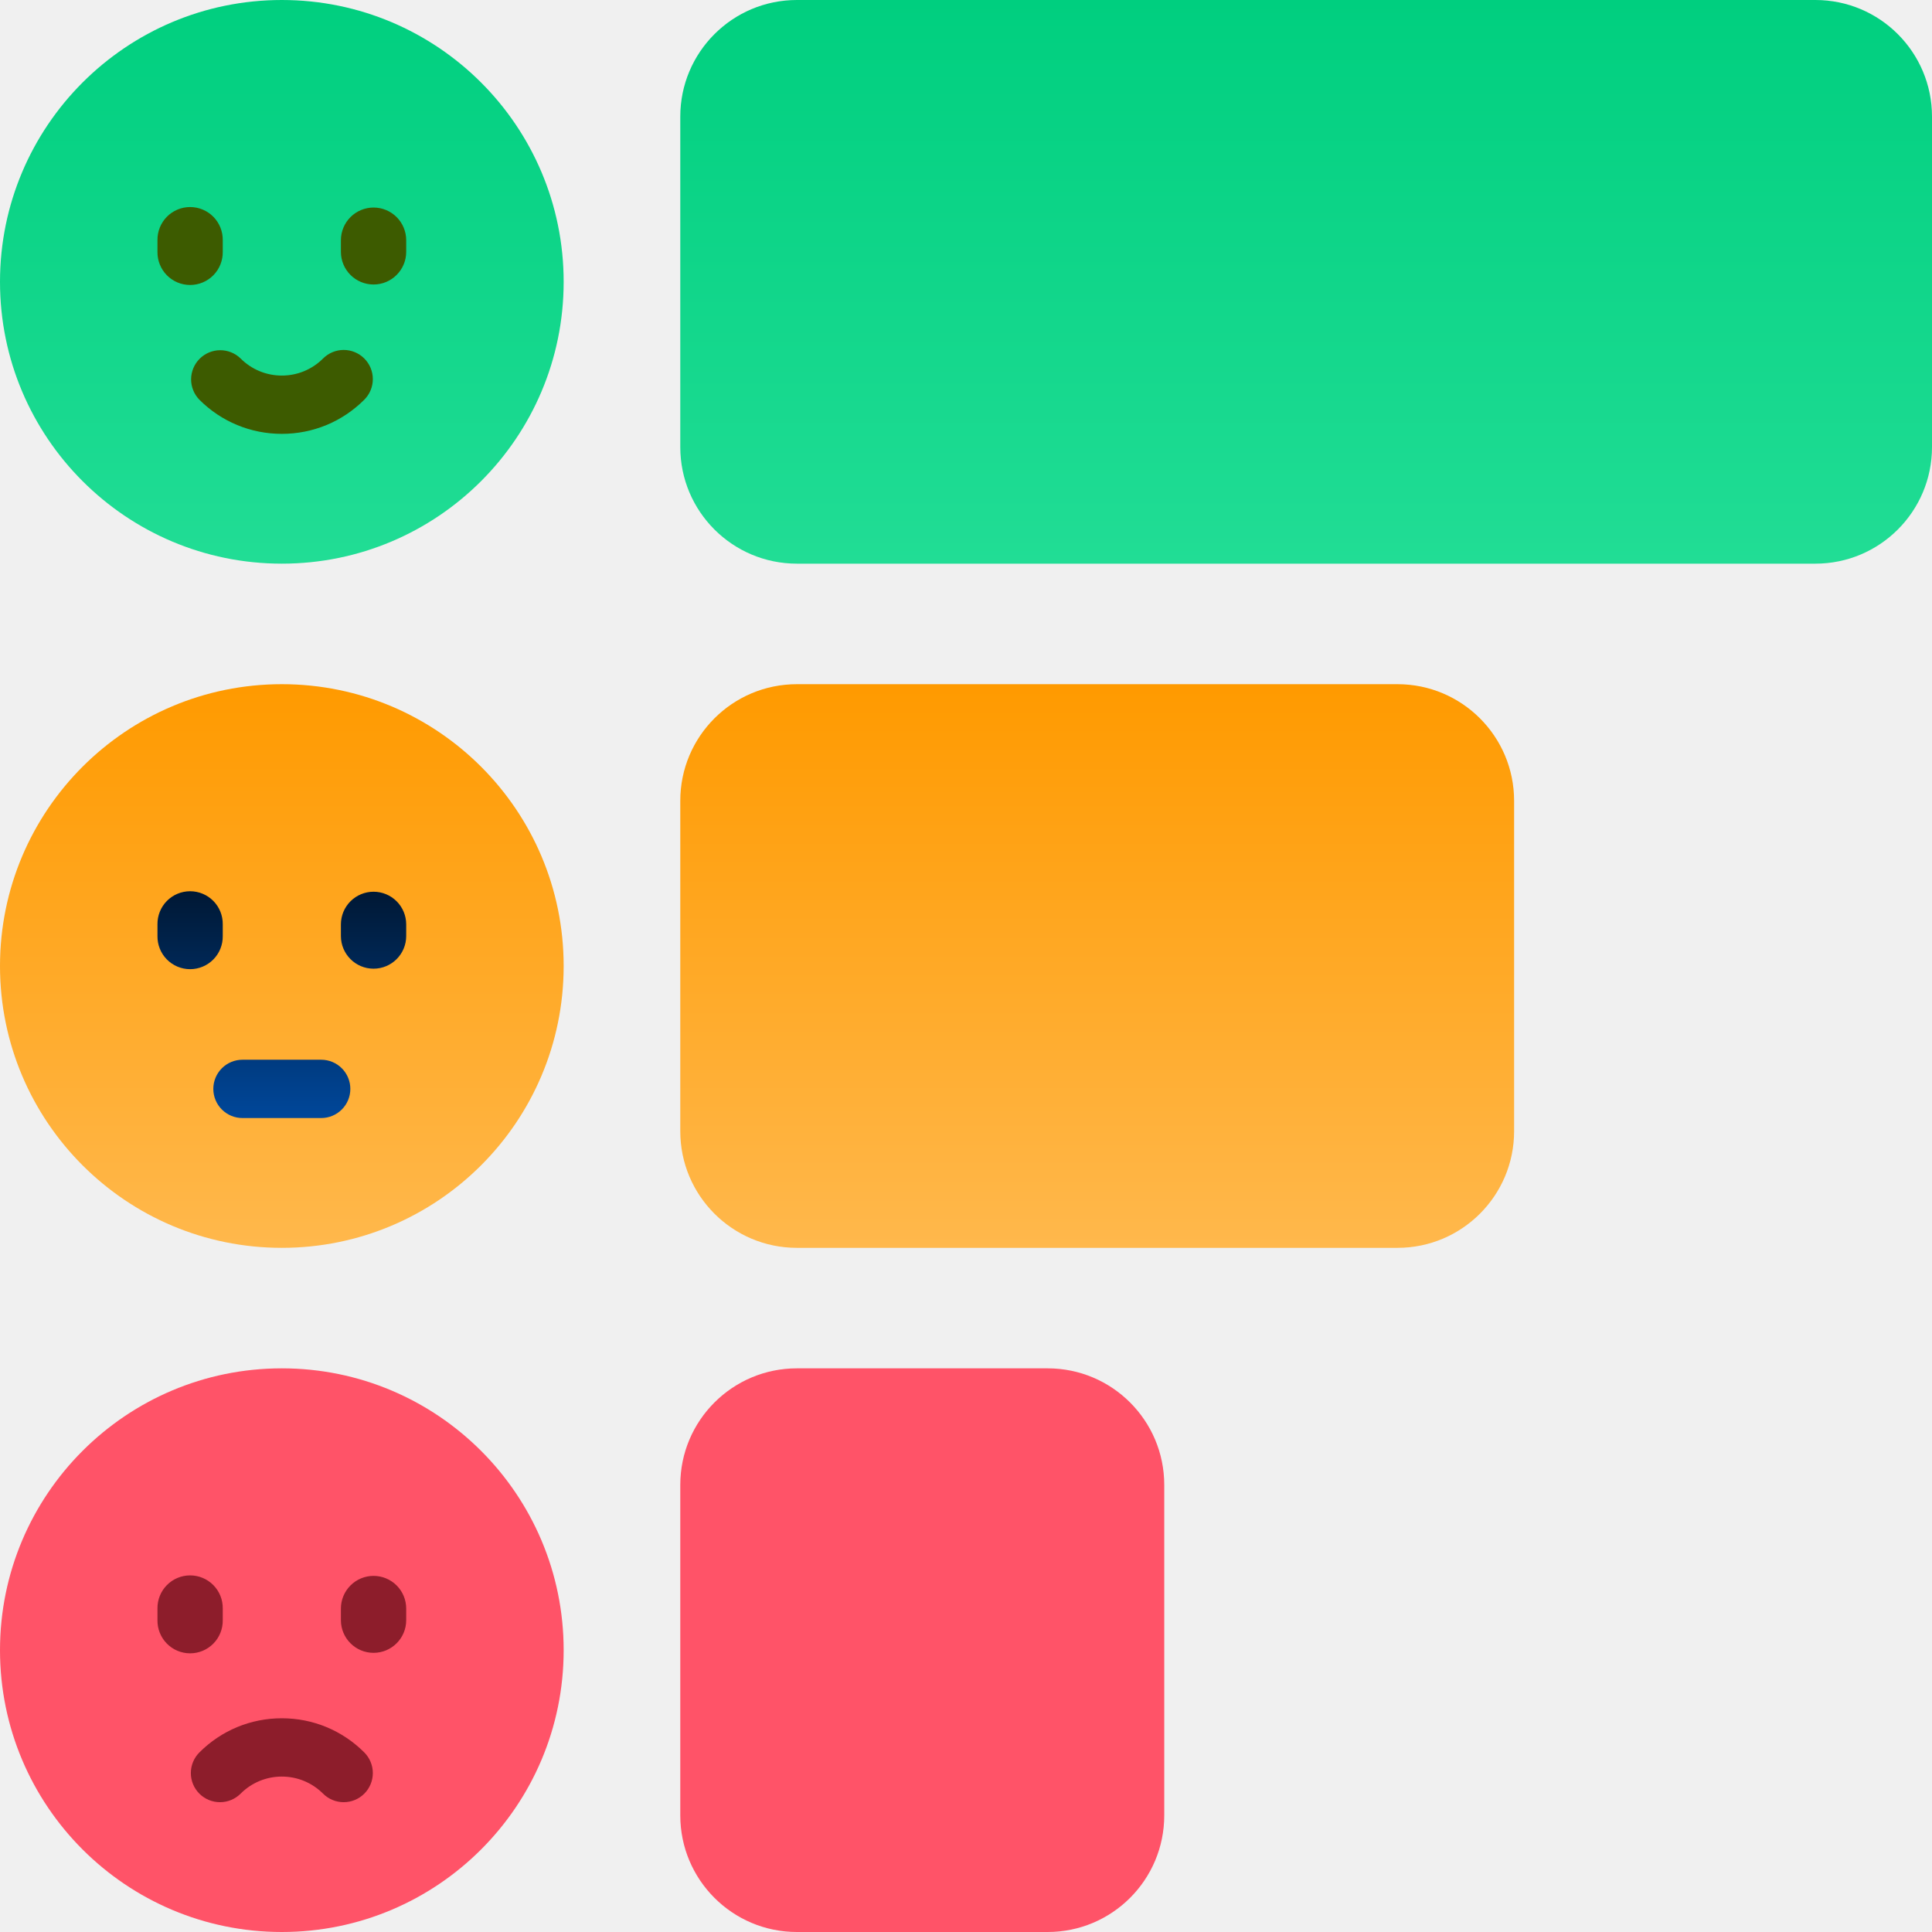
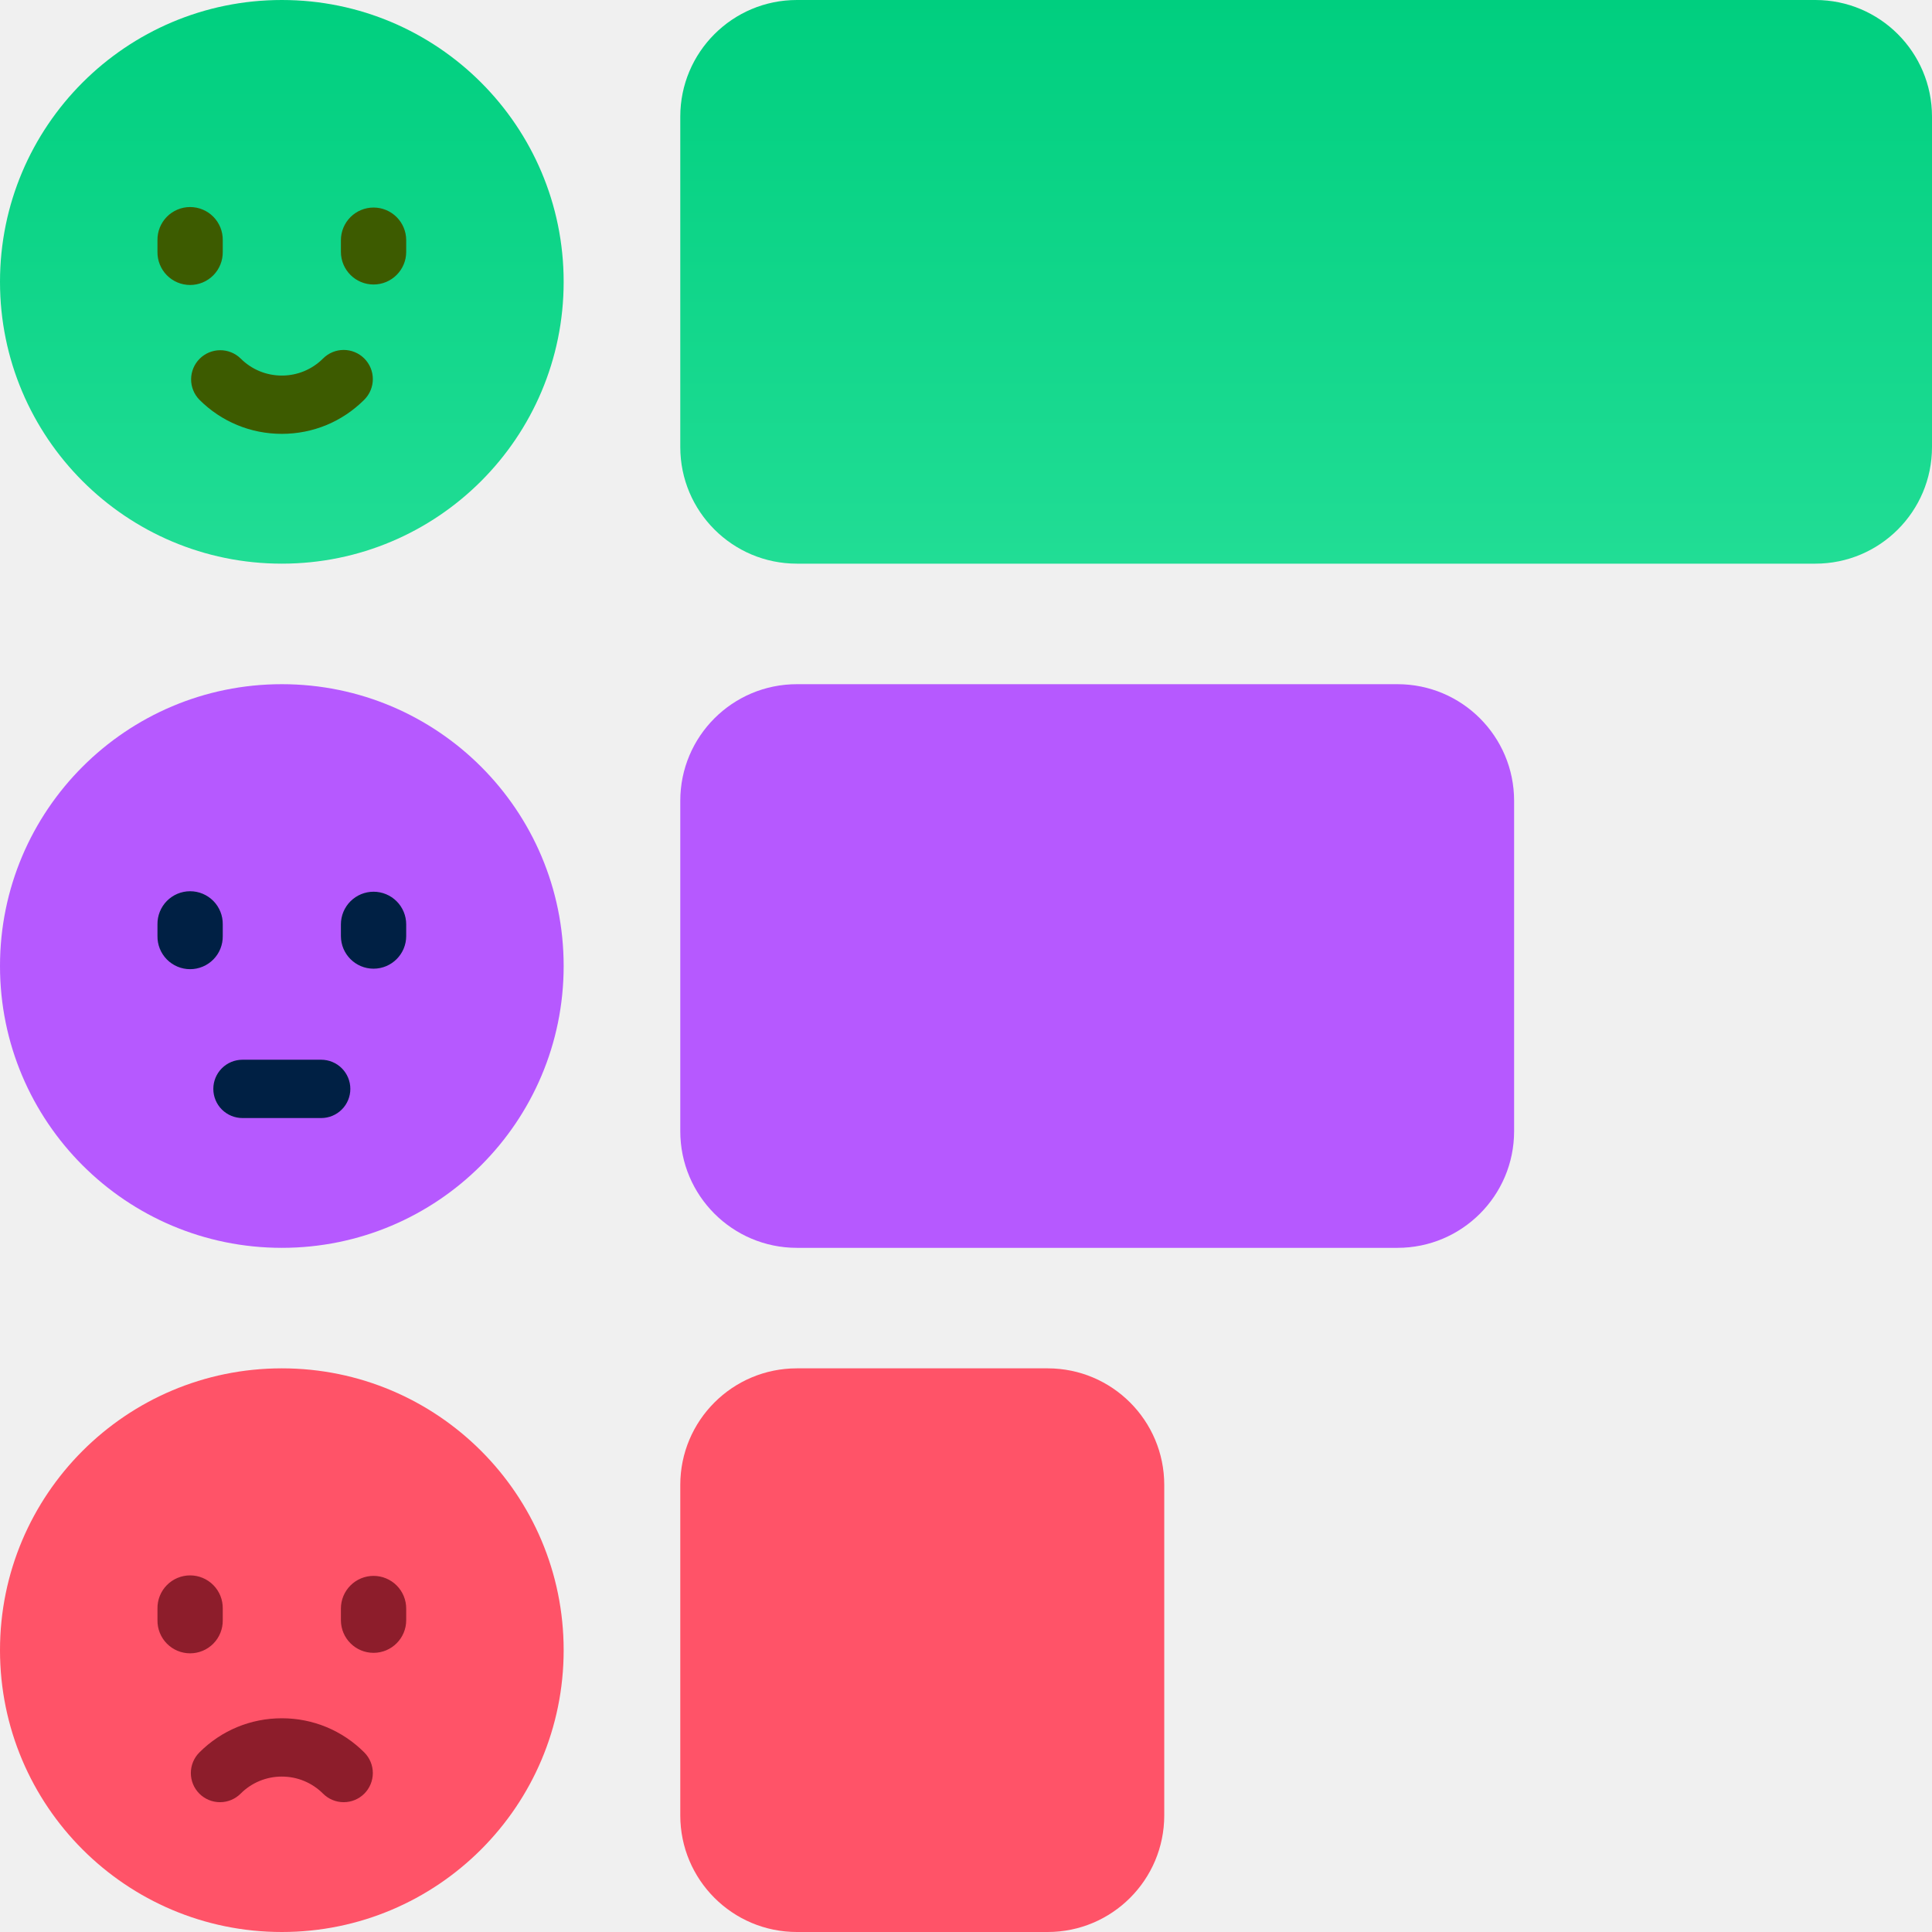
<svg xmlns="http://www.w3.org/2000/svg" width="512" height="512" viewBox="0 0 512 512" fill="none">
-   <g clip-path="url(#clip0_64_786)">
-     <path d="M149.375 74.688C149.375 115.938 115.938 149.375 74.688 149.375C33.438 149.375 0 115.938 0 74.688C0 33.438 33.438 0 74.688 0C115.938 0 149.375 33.438 149.375 74.688Z" fill="url(#paint0_linear_64_786)" />
+   <g clip-path="url(#clip0_75_71)">
+     <path d="M149.375 74.688C149.375 115.938 115.938 149.375 74.688 149.375C33.438 149.375 0 115.938 0 74.688C0 33.438 33.438 0 74.688 0C115.938 0 149.375 33.438 149.375 74.688Z" fill="url(#paint0_linear_75_71)" />
    <path d="M59.032 66.742V63.652C59.049 62.505 58.838 61.366 58.411 60.301C57.984 59.236 57.35 58.267 56.545 57.45C55.74 56.632 54.781 55.983 53.722 55.54C52.664 55.097 51.529 54.869 50.382 54.869C49.234 54.869 48.099 55.097 47.041 55.54C45.982 55.983 45.023 56.632 44.218 57.45C43.413 58.267 42.779 59.236 42.352 60.301C41.925 61.366 41.714 62.505 41.731 63.652V66.742C41.714 67.889 41.925 69.028 42.352 70.092C42.779 71.157 43.413 72.126 44.218 72.944C45.023 73.761 45.982 74.41 47.041 74.853C48.099 75.296 49.234 75.524 50.382 75.524C51.529 75.524 52.664 75.296 53.722 74.853C54.781 74.41 55.74 73.761 56.545 72.944C57.35 72.126 57.984 71.157 58.411 70.092C58.838 69.028 59.049 67.889 59.032 66.742ZM98.996 55C96.702 55 94.502 55.912 92.879 57.534C91.257 59.157 90.345 61.357 90.344 63.652V66.742C90.344 71.52 94.219 75.395 98.996 75.395C103.773 75.395 107.648 71.52 107.648 66.742V63.652C107.648 61.357 106.736 59.157 105.114 57.534C103.491 55.912 101.291 55 98.996 55ZM85.618 95C84.185 96.439 82.481 97.58 80.606 98.357C78.729 99.134 76.718 99.531 74.688 99.527C70.564 99.527 66.68 97.918 63.763 95C62.307 93.583 60.352 92.797 58.321 92.81C56.29 92.824 54.346 93.637 52.909 95.073C51.473 96.509 50.66 98.452 50.645 100.483C50.631 102.514 51.416 104.47 52.833 105.926C58.672 111.762 66.434 114.976 74.689 114.976C82.942 114.976 90.704 111.762 96.54 105.926C97.258 105.209 97.827 104.357 98.216 103.42C98.605 102.482 98.805 101.477 98.805 100.463C98.805 99.448 98.605 98.443 98.216 97.506C97.827 96.568 97.258 95.717 96.54 95C95.091 93.552 93.127 92.738 91.079 92.738C89.03 92.738 87.066 93.552 85.618 95Z" fill="#3D5B00" />
-     <path d="M481.094 149.375H211.188C194.118 149.375 180.281 135.539 180.281 118.473V30.906C180.281 13.836 194.117 0 211.187 0H481.094C498.164 0 512 13.836 512 30.906V118.473C512 135.539 498.164 149.375 481.094 149.375Z" fill="url(#paint1_linear_64_786)" />
-     <path d="M149.375 256.004C149.375 297.254 115.938 330.691 74.688 330.691C33.438 330.691 0 297.254 0 256.004C0 214.754 33.438 181.316 74.688 181.316C115.938 181.316 149.375 214.754 149.375 256.004Z" fill="url(#paint2_linear_64_786)" />
-     <path d="M59.032 244.969C59.049 243.822 58.838 242.683 58.411 241.618C57.984 240.554 57.35 239.584 56.545 238.767C55.74 237.95 54.781 237.301 53.722 236.858C52.664 236.415 51.529 236.187 50.382 236.187C49.234 236.187 48.099 236.415 47.041 236.858C45.982 237.301 45.023 237.95 44.218 238.767C43.413 239.584 42.779 240.554 42.352 241.618C41.925 242.683 41.714 243.822 41.731 244.969V248.059C41.714 249.206 41.925 250.345 42.352 251.41C42.779 252.475 43.413 253.444 44.218 254.261C45.023 255.078 45.982 255.727 47.041 256.17C48.099 256.613 49.234 256.842 50.382 256.842C51.529 256.842 52.664 256.613 53.722 256.17C54.781 255.727 55.74 255.078 56.545 254.261C57.35 253.444 57.984 252.475 58.411 251.41C58.838 250.345 59.049 249.206 59.032 248.059V244.969ZM98.996 236.316C96.702 236.317 94.501 237.228 92.879 238.851C91.256 240.474 90.345 242.674 90.344 244.969V248.059C90.344 252.836 94.219 256.711 98.996 256.711C103.773 256.711 107.648 252.836 107.648 248.059V244.969C107.648 242.674 106.737 240.474 105.114 238.851C103.492 237.228 101.291 236.317 98.996 236.316ZM85.118 280.84H64.257C62.208 280.84 60.243 281.654 58.794 283.103C57.346 284.552 56.532 286.517 56.532 288.566C56.531 289.581 56.731 290.586 57.119 291.524C57.507 292.461 58.076 293.313 58.794 294.031C59.511 294.748 60.363 295.318 61.301 295.706C62.239 296.094 63.244 296.293 64.258 296.293H85.118C86.133 296.293 87.138 296.094 88.076 295.705C89.013 295.317 89.865 294.748 90.582 294.03C91.3 293.313 91.869 292.461 92.257 291.523C92.645 290.586 92.845 289.581 92.844 288.566C92.844 287.551 92.645 286.547 92.256 285.609C91.868 284.672 91.299 283.82 90.581 283.103C89.864 282.385 89.012 281.816 88.074 281.428C87.137 281.04 86.132 280.84 85.118 280.84Z" fill="url(#paint3_linear_64_786)" />
-     <path d="M370.352 330.691H211.188C194.118 330.691 180.281 316.855 180.281 299.785V212.22C180.281 195.153 194.117 181.317 211.187 181.317H370.352C387.418 181.317 401.254 195.153 401.254 212.22V299.786C401.254 316.856 387.418 330.691 370.352 330.691Z" fill="url(#paint4_linear_64_786)" />
+     <path d="M481.094 149.375H211.188C194.118 149.375 180.281 135.539 180.281 118.473V30.906C180.281 13.836 194.117 0 211.187 0H481.094C498.164 0 512 13.836 512 30.906V118.473C512 135.539 498.164 149.375 481.094 149.375Z" fill="url(#paint1_linear_75_71)" />
+     <path d="M149.375 256.004C149.375 297.254 115.938 330.691 74.688 330.691C33.438 330.691 0 297.254 0 256.004C0 214.754 33.438 181.316 74.688 181.316C115.938 181.316 149.375 214.754 149.375 256.004Z" fill="#B659FF" />
+     <path d="M59.032 244.969C59.049 243.822 58.838 242.683 58.411 241.618C57.984 240.554 57.35 239.584 56.545 238.767C55.74 237.95 54.781 237.301 53.722 236.858C52.664 236.415 51.529 236.187 50.382 236.187C49.234 236.187 48.099 236.415 47.041 236.858C45.982 237.301 45.023 237.95 44.218 238.767C43.413 239.584 42.779 240.554 42.352 241.618C41.925 242.683 41.714 243.822 41.731 244.969V248.059C41.714 249.206 41.925 250.345 42.352 251.41C42.779 252.475 43.413 253.444 44.218 254.261C45.023 255.078 45.982 255.727 47.041 256.17C48.099 256.613 49.234 256.842 50.382 256.842C51.529 256.842 52.664 256.613 53.722 256.17C54.781 255.727 55.74 255.078 56.545 254.261C57.35 253.444 57.984 252.475 58.411 251.41C58.838 250.345 59.049 249.206 59.032 248.059V244.969ZM98.996 236.316C96.702 236.317 94.501 237.228 92.879 238.851C91.256 240.474 90.345 242.674 90.344 244.969V248.059C90.344 252.836 94.219 256.711 98.996 256.711C103.773 256.711 107.648 252.836 107.648 248.059V244.969C107.648 242.674 106.737 240.474 105.114 238.851C103.492 237.228 101.291 236.317 98.996 236.316ZM85.118 280.84H64.257C62.208 280.84 60.243 281.654 58.794 283.103C57.346 284.552 56.532 286.517 56.532 288.566C56.531 289.581 56.731 290.586 57.119 291.524C57.507 292.461 58.076 293.313 58.794 294.031C59.511 294.748 60.363 295.318 61.301 295.706C62.239 296.094 63.244 296.293 64.258 296.293H85.118C86.133 296.293 87.138 296.094 88.076 295.705C89.013 295.317 89.865 294.748 90.582 294.03C91.3 293.313 91.869 292.461 92.257 291.523C92.645 290.586 92.845 289.581 92.844 288.566C92.844 287.551 92.645 286.547 92.256 285.609C91.868 284.672 91.299 283.82 90.581 283.103C89.864 282.385 89.012 281.816 88.074 281.428C87.137 281.04 86.132 280.84 85.118 280.84Z" fill="#002044" />
+     <path d="M370.352 330.691H211.188C194.118 330.691 180.281 316.855 180.281 299.785V212.22C180.281 195.153 194.117 181.317 211.187 181.317H370.352C387.418 181.317 401.254 195.153 401.254 212.22V299.786C401.254 316.856 387.418 330.691 370.352 330.691Z" fill="#B659FF" />
    <path d="M149.375 437.313C149.375 478.563 115.938 512 74.688 512C33.438 512 0 478.563 0 437.313C0 396.063 33.438 362.625 74.688 362.625C115.938 362.625 149.375 396.063 149.375 437.313Z" fill="#FF5368" />
    <path d="M59.032 426.277C59.049 425.13 58.838 423.991 58.411 422.926C57.984 421.861 57.35 420.892 56.545 420.075C55.74 419.257 54.781 418.608 53.722 418.165C52.664 417.722 51.529 417.494 50.382 417.494C49.234 417.494 48.099 417.722 47.041 418.165C45.982 418.608 45.023 419.257 44.218 420.075C43.413 420.892 42.779 421.861 42.352 422.926C41.925 423.991 41.714 425.13 41.731 426.277V429.367C41.714 430.514 41.925 431.653 42.352 432.717C42.779 433.782 43.413 434.751 44.218 435.569C45.023 436.386 45.982 437.035 47.041 437.478C48.099 437.921 49.234 438.149 50.382 438.149C51.529 438.149 52.664 437.921 53.722 437.478C54.781 437.035 55.74 436.386 56.545 435.569C57.35 434.751 57.984 433.782 58.411 432.717C58.838 431.653 59.049 430.514 59.032 429.367V426.277ZM98.996 417.625C96.702 417.625 94.502 418.537 92.879 420.159C91.257 421.782 90.345 423.982 90.344 426.277V429.367C90.344 434.145 94.219 438.02 98.996 438.02C103.773 438.02 107.648 434.145 107.648 429.367V426.277C107.648 423.982 106.736 421.782 105.114 420.159C103.491 418.537 101.291 417.625 98.996 417.625ZM63.763 475.34C65.194 473.901 66.897 472.759 68.772 471.982C70.648 471.205 72.659 470.808 74.689 470.813C78.817 470.813 82.695 472.422 85.618 475.34C87.068 476.787 89.032 477.6 91.081 477.6C93.129 477.6 95.094 476.787 96.543 475.34C97.991 473.89 98.805 471.925 98.805 469.877C98.805 467.828 97.991 465.863 96.543 464.414C90.704 458.574 82.942 455.359 74.688 455.359C66.433 455.359 58.676 458.574 52.837 464.414C51.389 465.863 50.575 467.828 50.575 469.877C50.575 471.925 51.389 473.89 52.837 475.34C54.286 476.788 56.251 477.601 58.3 477.601C60.348 477.601 62.313 476.788 63.763 475.34Z" fill="#8D1D2B" />
    <path d="M277.633 512H211.188C194.118 512 180.281 498.164 180.281 481.094V393.527C180.281 376.461 194.117 362.625 211.187 362.625H277.633C294.703 362.625 308.539 376.461 308.539 393.527V481.094C308.539 498.164 294.703 512 277.633 512Z" fill="#FF5368" />
  </g>
  <defs>
-     <linearGradient id="paint0_linear_64_786" x1="74.688" y1="0" x2="74.688" y2="149.375" gradientUnits="userSpaceOnUse">
+     <linearGradient id="paint0_linear_75_71" x1="74.688" y1="0" x2="74.688" y2="149.375" gradientUnits="userSpaceOnUse">
      <stop stop-color="#00CF7F" />
      <stop offset="1" stop-color="#21DD95" />
    </linearGradient>
-     <linearGradient id="paint1_linear_64_786" x1="346.141" y1="0" x2="346.141" y2="149.375" gradientUnits="userSpaceOnUse">
+     <linearGradient id="paint1_linear_75_71" x1="346.141" y1="0" x2="346.141" y2="149.375" gradientUnits="userSpaceOnUse">
      <stop stop-color="#00CF7F" />
      <stop offset="1" stop-color="#21DD95" />
    </linearGradient>
-     <linearGradient id="paint2_linear_64_786" x1="74.688" y1="181.316" x2="74.688" y2="330.691" gradientUnits="userSpaceOnUse">
-       <stop stop-color="#FF9A00" />
-       <stop offset="1" stop-color="#FFB84C" />
-     </linearGradient>
-     <linearGradient id="paint3_linear_64_786" x1="74.689" y1="236.187" x2="74.689" y2="296.293" gradientUnits="userSpaceOnUse">
-       <stop stop-color="#001834" />
-       <stop offset="1" stop-color="#00479A" />
-     </linearGradient>
-     <linearGradient id="paint4_linear_64_786" x1="290.768" y1="181.317" x2="290.768" y2="330.692" gradientUnits="userSpaceOnUse">
-       <stop stop-color="#FF9A00" />
-       <stop offset="1" stop-color="#FFB84C" />
-     </linearGradient>
-     <clipPath id="clip0_64_786">
+     <clipPath id="clip0_75_71">
      <rect width="512" height="512" fill="white" />
    </clipPath>
  </defs>
</svg>
